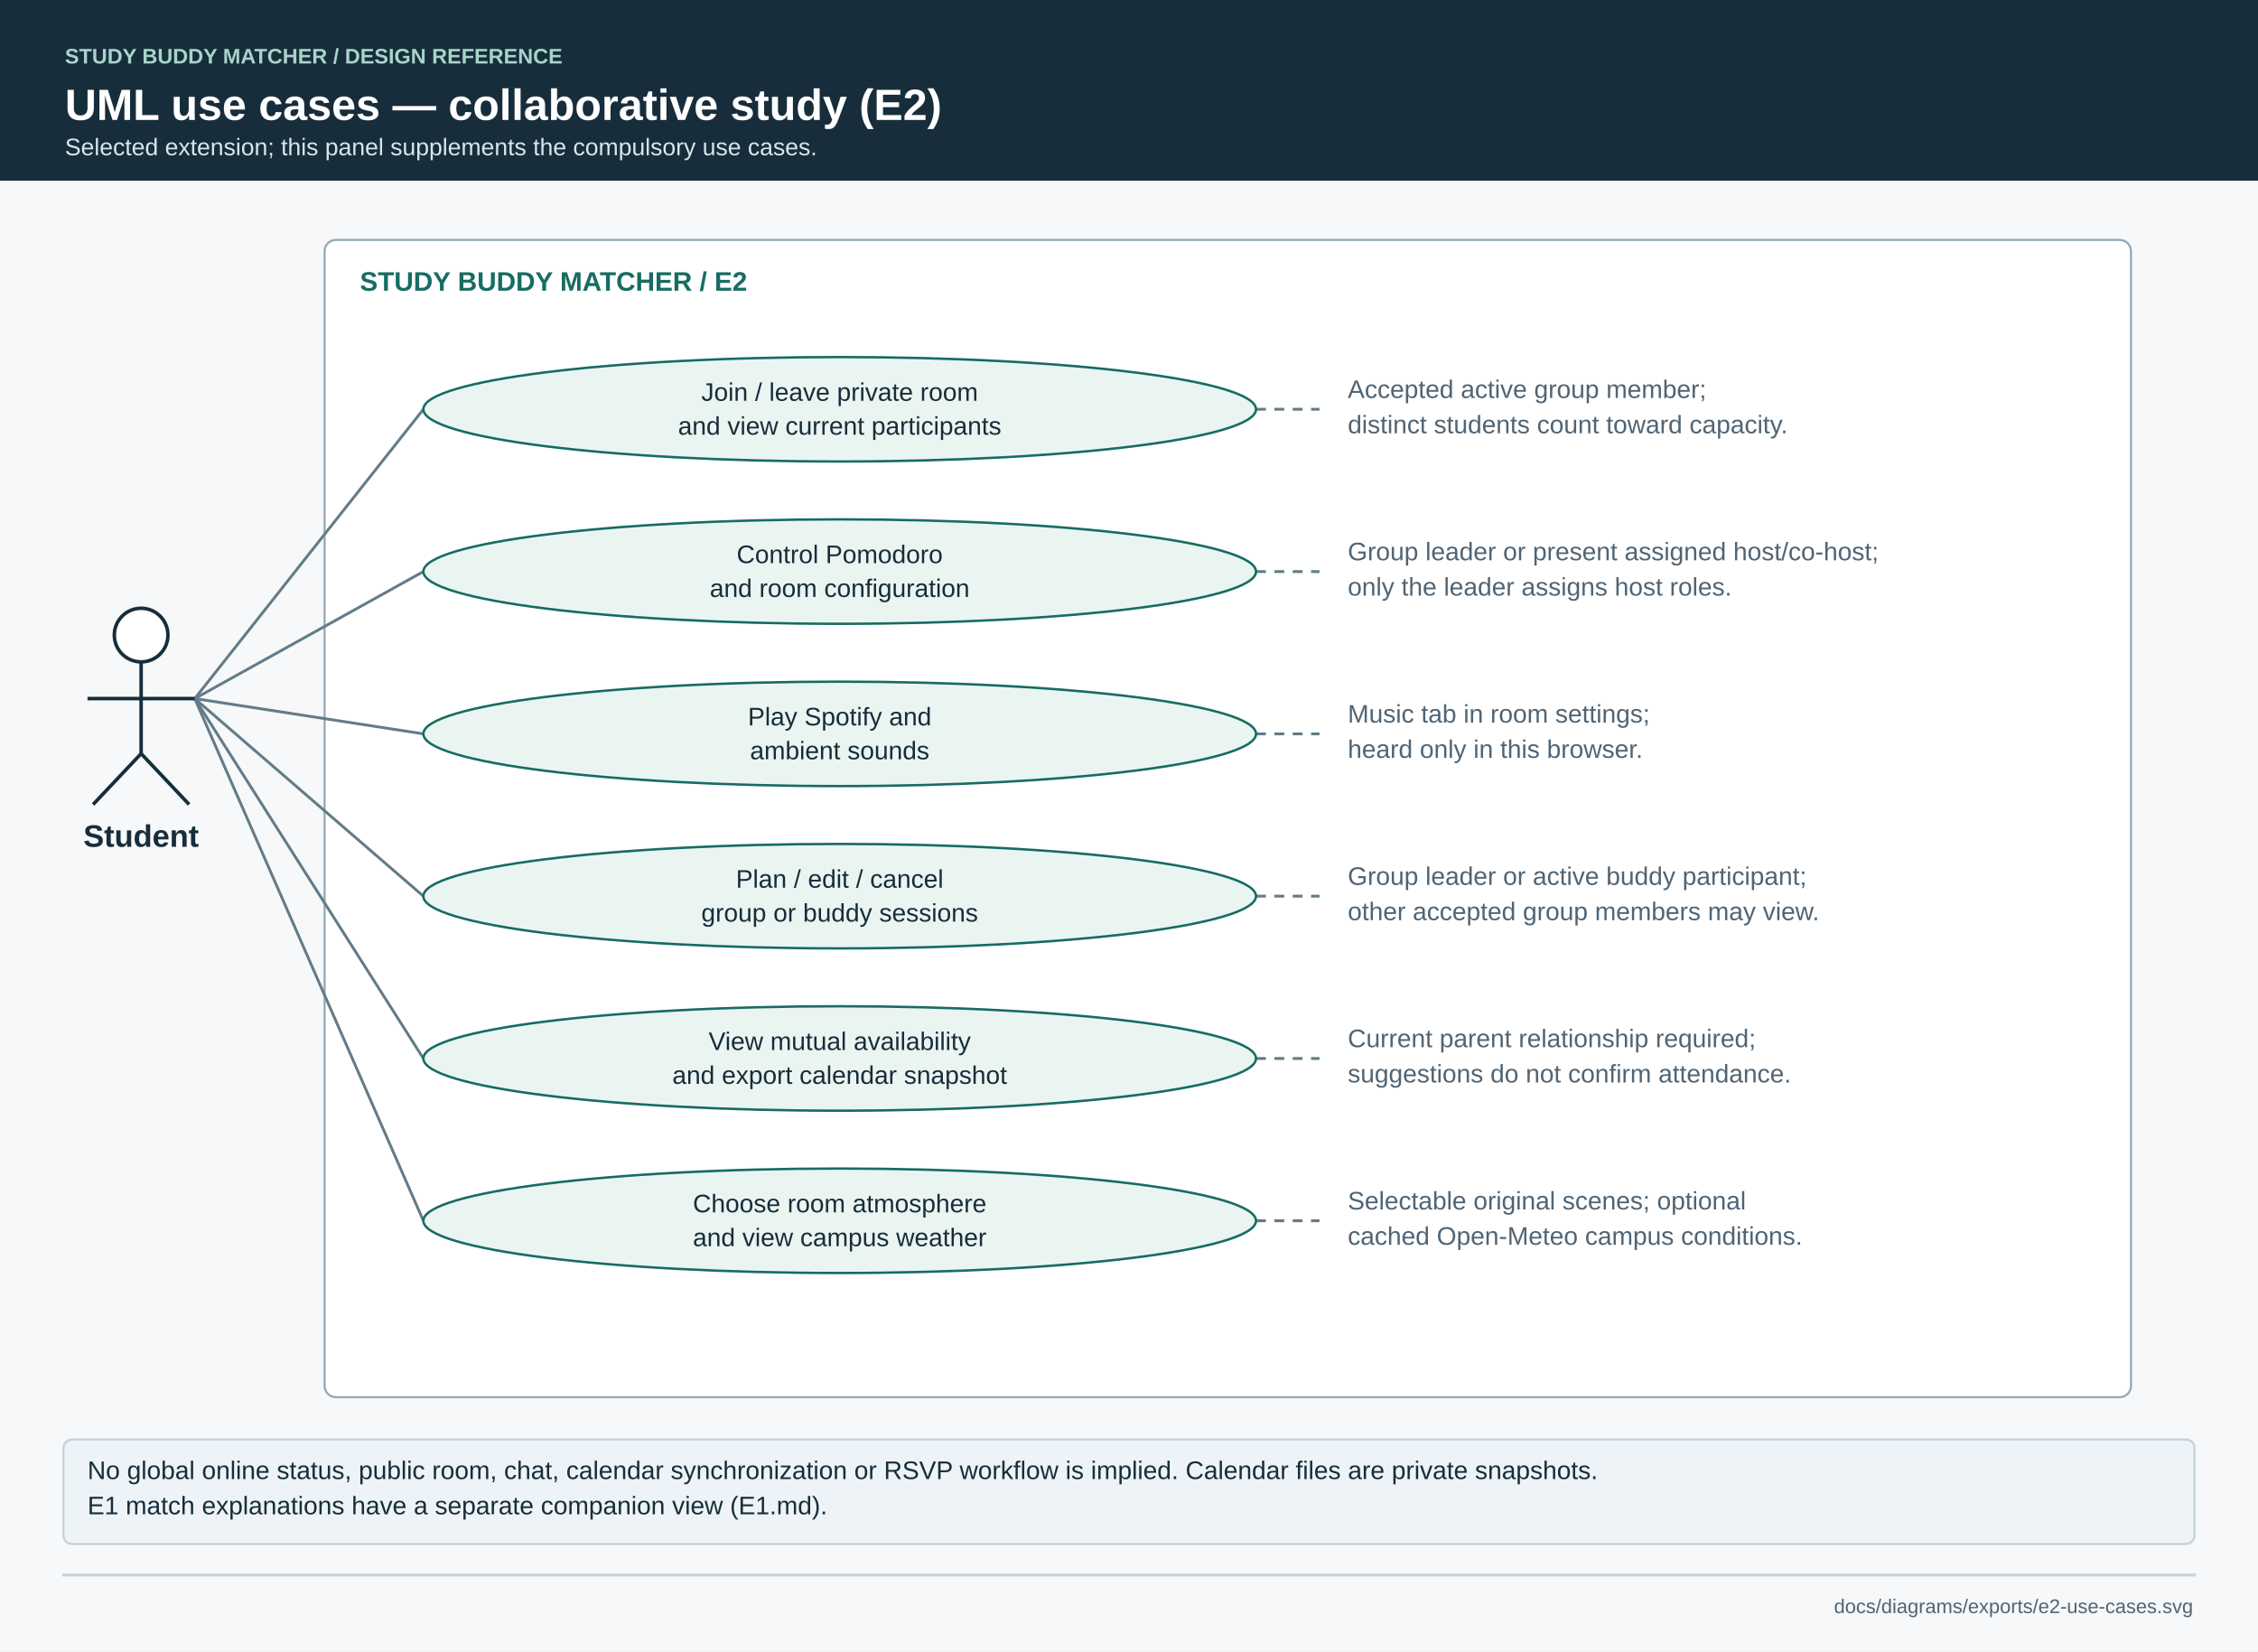
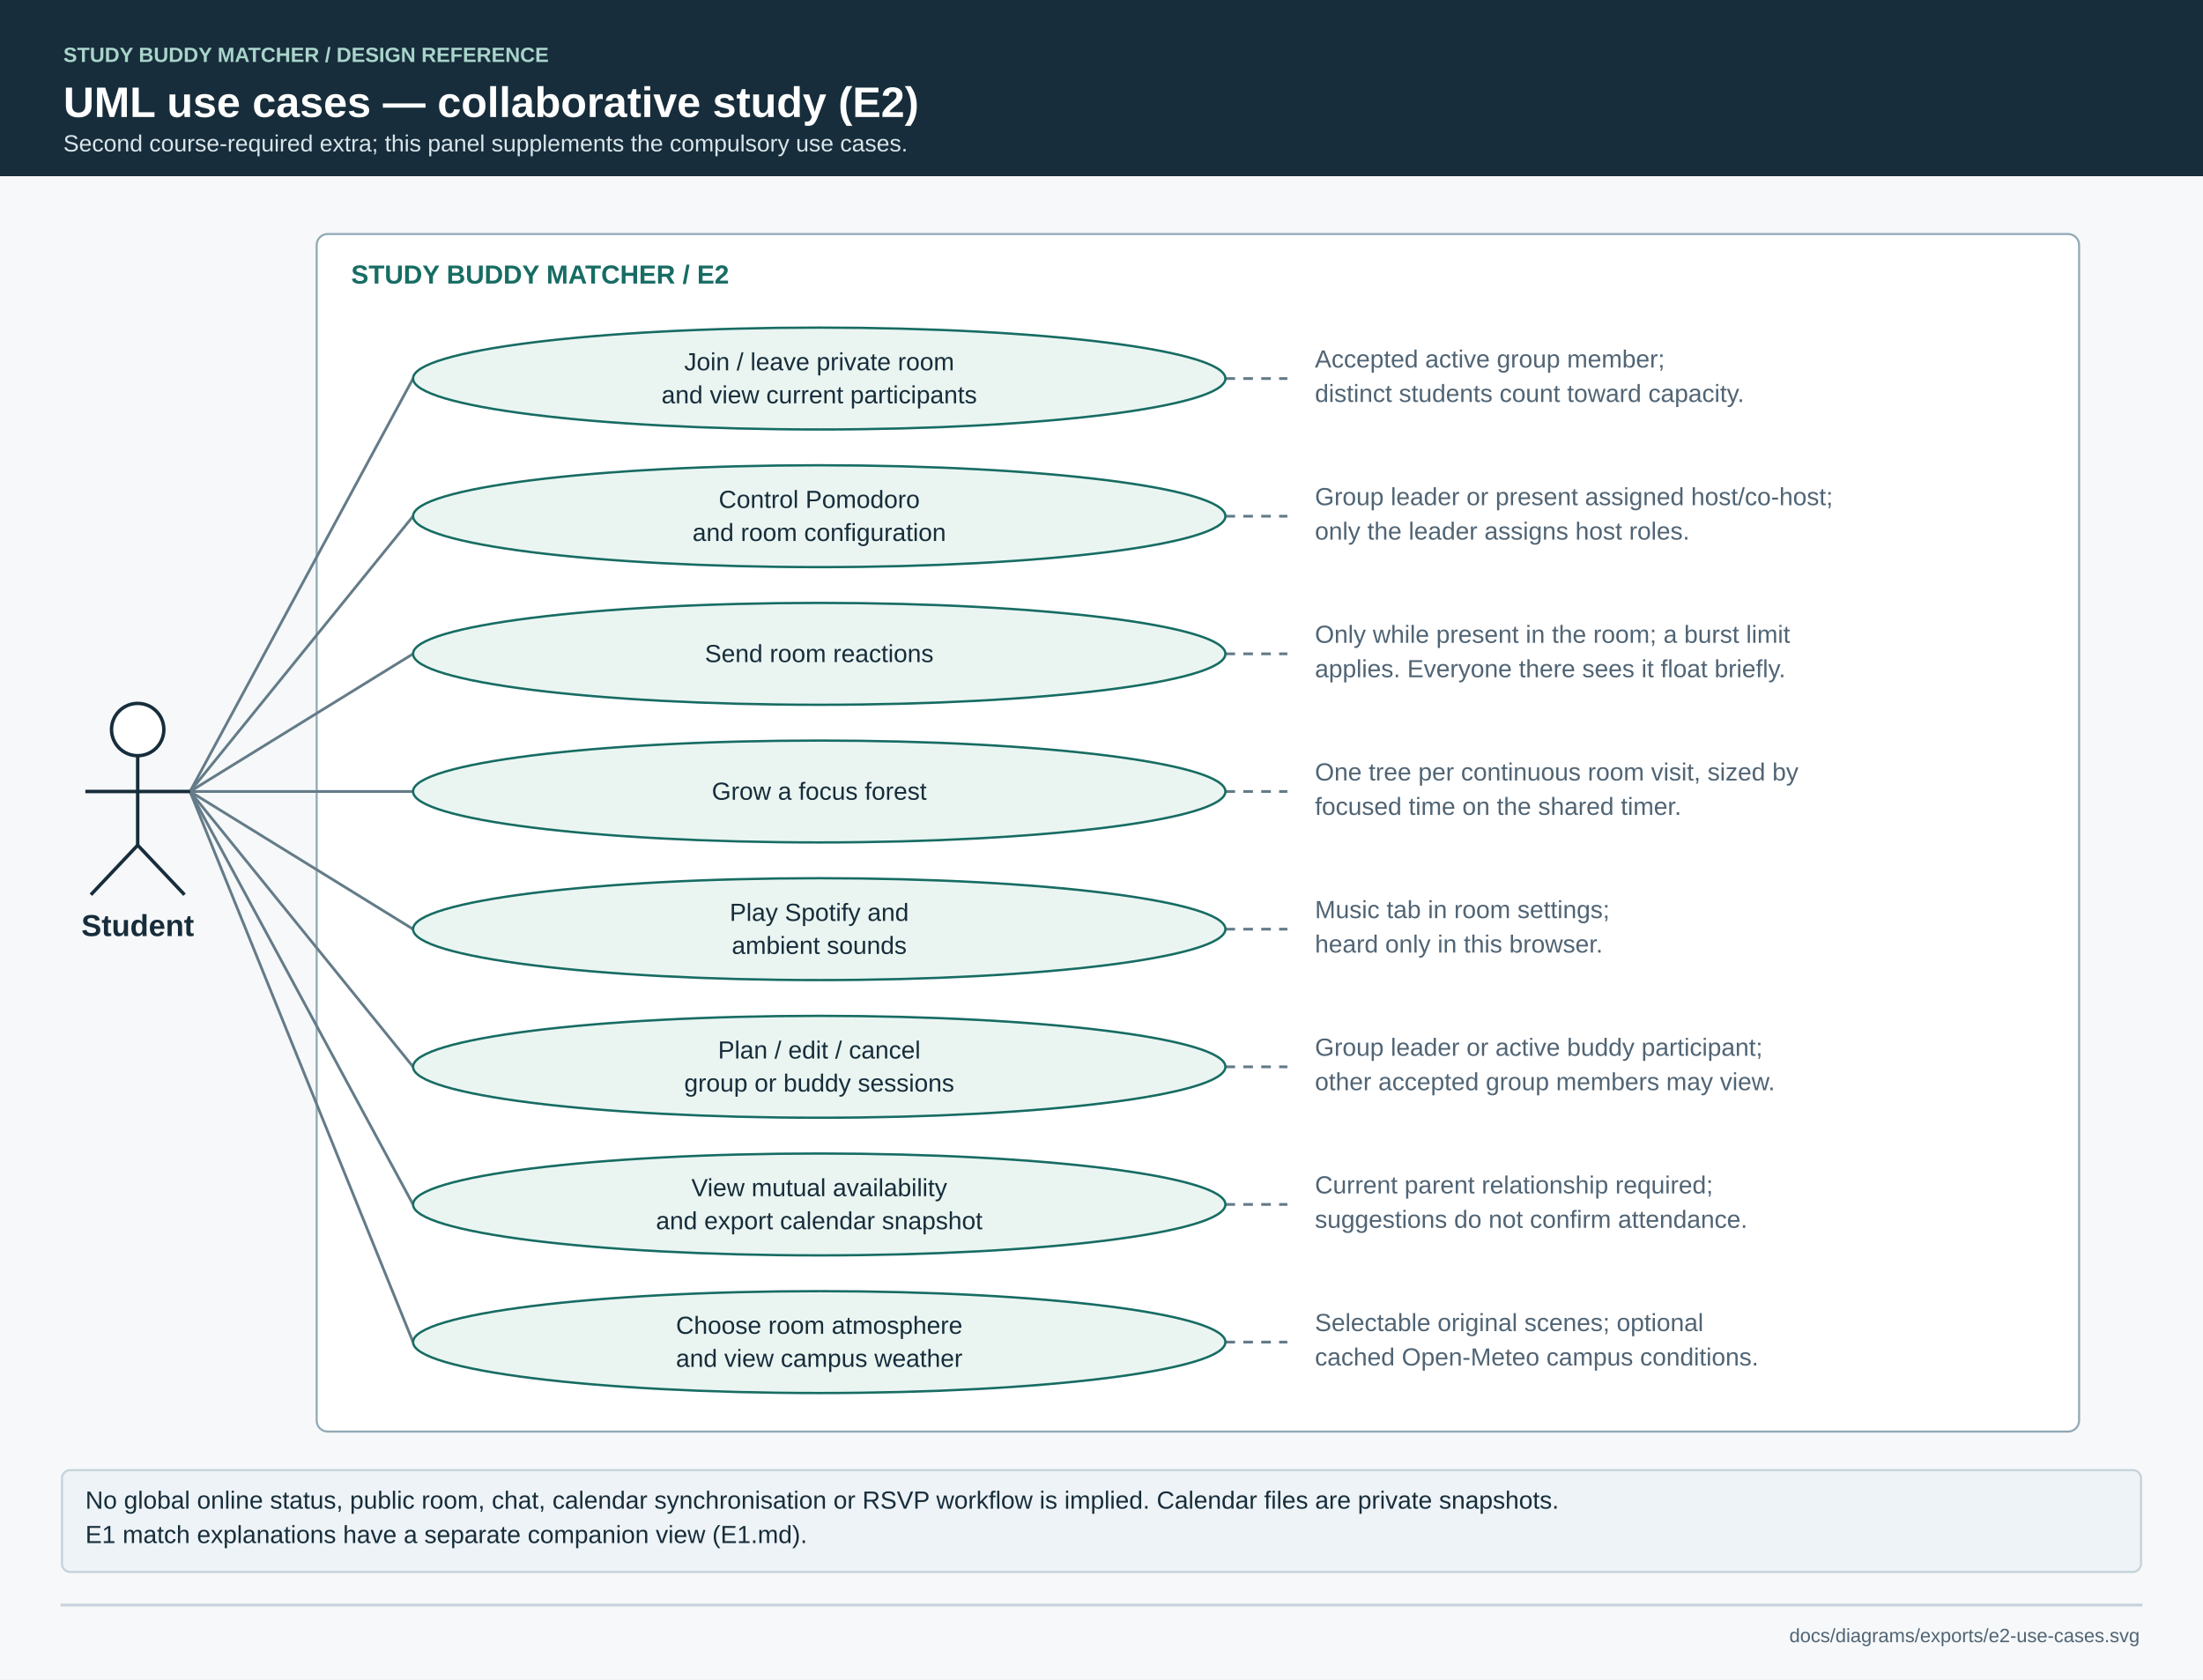
- <svg xmlns="http://www.w3.org/2000/svg" width="1600" height="1170" viewBox="0 0 1600 1170" role="img" aria-labelledby="title description">
+ <svg xmlns="http://www.w3.org/2000/svg" width="1600" height="1220" viewBox="0 0 1600 1220" role="img" aria-labelledby="title description">
  <defs>
    <marker id="arrow" viewBox="0 0 12 12" refX="11" refY="6" markerWidth="8" markerHeight="8" orient="auto-start-reverse">
      <path d="M 1 1 L 11 6 L 1 11" fill="none" stroke="#647b88" stroke-width="1.6" />
    </marker>
    <marker id="triangle" viewBox="0 0 14 14" refX="13" refY="7" markerWidth="12" markerHeight="12" orient="auto-start-reverse">
      <path d="M 1 1 L 13 7 L 1 13 Z" fill="white" stroke="#647b88" stroke-width="1.4" />
    </marker>
    <marker id="diamond" viewBox="0 0 16 12" refX="1" refY="6" markerWidth="13" markerHeight="10" orient="auto-start-reverse">
      <path d="M 1 6 L 8 1 L 15 6 L 8 11 Z" fill="#647b88" stroke="#647b88" />
    </marker>
  </defs>
  <g font-family="Tahoma, Verdana, Arial, sans-serif">
-     <rect x="0" y="0" width="1600" height="1170" rx="0" fill="#f6f8f9" stroke="none" stroke-width="1.5" />
+     <rect x="0" y="0" width="1600" height="1220" rx="0" fill="#f6f8f9" stroke="none" stroke-width="1.5" />
    <rect x="0" y="0" width="1600" height="128" rx="0" fill="#172d3b" stroke="none" stroke-width="1.5" />
-     <rect x="230" y="170" width="1280" height="820" rx="8" fill="white" stroke="#93a9b6" stroke-width="1.5" />
-     <polyline points="44,1116 1556,1116" fill="none" stroke="#c5d2da" stroke-width="2" stroke-linejoin="round" />
-     <polyline points="138,495 300,290" fill="none" stroke="#647b88" stroke-width="2" stroke-linejoin="round" />
-     <polyline points="890,290 935,290" fill="none" stroke="#647b88" stroke-width="2" stroke-linejoin="round" stroke-dasharray="7 6" />
-     <polyline points="138,495 300,405" fill="none" stroke="#647b88" stroke-width="2" stroke-linejoin="round" />
-     <polyline points="890,405 935,405" fill="none" stroke="#647b88" stroke-width="2" stroke-linejoin="round" stroke-dasharray="7 6" />
-     <polyline points="138,495 300,520" fill="none" stroke="#647b88" stroke-width="2" stroke-linejoin="round" />
-     <polyline points="890,520 935,520" fill="none" stroke="#647b88" stroke-width="2" stroke-linejoin="round" stroke-dasharray="7 6" />
-     <polyline points="138,495 300,635" fill="none" stroke="#647b88" stroke-width="2" stroke-linejoin="round" />
-     <polyline points="890,635 935,635" fill="none" stroke="#647b88" stroke-width="2" stroke-linejoin="round" stroke-dasharray="7 6" />
-     <polyline points="138,495 300,750" fill="none" stroke="#647b88" stroke-width="2" stroke-linejoin="round" />
-     <polyline points="890,750 935,750" fill="none" stroke="#647b88" stroke-width="2" stroke-linejoin="round" stroke-dasharray="7 6" />
-     <polyline points="138,495 300,865" fill="none" stroke="#647b88" stroke-width="2" stroke-linejoin="round" />
-     <polyline points="890,865 935,865" fill="none" stroke="#647b88" stroke-width="2" stroke-linejoin="round" stroke-dasharray="7 6" />
-     <circle cx="100" cy="450" r="19" fill="white" stroke="#172d3b" stroke-width="2.5" />
-     <polyline points="100,469 100,534" fill="none" stroke="#172d3b" stroke-width="2.5" stroke-linejoin="round" />
-     <polyline points="62,495 138,495" fill="none" stroke="#172d3b" stroke-width="2.5" stroke-linejoin="round" />
-     <polyline points="66,570 100,534 134,570" fill="none" stroke="#172d3b" stroke-width="2.5" stroke-linejoin="round" />
-     <ellipse cx="595" cy="290" rx="295.0" ry="37" fill="#eaf5f1" stroke="#176c63" stroke-width="1.7" />
-     <ellipse cx="595" cy="405" rx="295.0" ry="37" fill="#eaf5f1" stroke="#176c63" stroke-width="1.7" />
-     <ellipse cx="595" cy="520" rx="295.0" ry="37" fill="#eaf5f1" stroke="#176c63" stroke-width="1.7" />
-     <ellipse cx="595" cy="635" rx="295.0" ry="37" fill="#eaf5f1" stroke="#176c63" stroke-width="1.7" />
-     <ellipse cx="595" cy="750" rx="295.0" ry="37" fill="#eaf5f1" stroke="#176c63" stroke-width="1.7" />
-     <ellipse cx="595" cy="865" rx="295.0" ry="37" fill="#eaf5f1" stroke="#176c63" stroke-width="1.7" />
-     <rect x="45" y="1020" width="1510" height="74" rx="6" fill="#edf3f6" stroke="#c5d2da" stroke-width="1.5" />
+     <rect x="230" y="170" width="1280" height="870" rx="8" fill="white" stroke="#93a9b6" stroke-width="1.5" />
+     <polyline points="44,1166 1556,1166" fill="none" stroke="#c5d2da" stroke-width="2" stroke-linejoin="round" />
+     <polyline points="138,575 300,275" fill="none" stroke="#647b88" stroke-width="2" stroke-linejoin="round" />
+     <polyline points="890,275 935,275" fill="none" stroke="#647b88" stroke-width="2" stroke-linejoin="round" stroke-dasharray="7 6" />
+     <polyline points="138,575 300,375" fill="none" stroke="#647b88" stroke-width="2" stroke-linejoin="round" />
+     <polyline points="890,375 935,375" fill="none" stroke="#647b88" stroke-width="2" stroke-linejoin="round" stroke-dasharray="7 6" />
+     <polyline points="138,575 300,475" fill="none" stroke="#647b88" stroke-width="2" stroke-linejoin="round" />
+     <polyline points="890,475 935,475" fill="none" stroke="#647b88" stroke-width="2" stroke-linejoin="round" stroke-dasharray="7 6" />
+     <polyline points="138,575 300,575" fill="none" stroke="#647b88" stroke-width="2" stroke-linejoin="round" />
+     <polyline points="890,575 935,575" fill="none" stroke="#647b88" stroke-width="2" stroke-linejoin="round" stroke-dasharray="7 6" />
+     <polyline points="138,575 300,675" fill="none" stroke="#647b88" stroke-width="2" stroke-linejoin="round" />
+     <polyline points="890,675 935,675" fill="none" stroke="#647b88" stroke-width="2" stroke-linejoin="round" stroke-dasharray="7 6" />
+     <polyline points="138,575 300,775" fill="none" stroke="#647b88" stroke-width="2" stroke-linejoin="round" />
+     <polyline points="890,775 935,775" fill="none" stroke="#647b88" stroke-width="2" stroke-linejoin="round" stroke-dasharray="7 6" />
+     <polyline points="138,575 300,875" fill="none" stroke="#647b88" stroke-width="2" stroke-linejoin="round" />
+     <polyline points="890,875 935,875" fill="none" stroke="#647b88" stroke-width="2" stroke-linejoin="round" stroke-dasharray="7 6" />
+     <polyline points="138,575 300,975" fill="none" stroke="#647b88" stroke-width="2" stroke-linejoin="round" />
+     <polyline points="890,975 935,975" fill="none" stroke="#647b88" stroke-width="2" stroke-linejoin="round" stroke-dasharray="7 6" />
+     <circle cx="100" cy="530" r="19" fill="white" stroke="#172d3b" stroke-width="2.5" />
+     <polyline points="100,549 100,614" fill="none" stroke="#172d3b" stroke-width="2.5" stroke-linejoin="round" />
+     <polyline points="62,575 138,575" fill="none" stroke="#172d3b" stroke-width="2.5" stroke-linejoin="round" />
+     <polyline points="66,650 100,614 134,650" fill="none" stroke="#172d3b" stroke-width="2.5" stroke-linejoin="round" />
+     <ellipse cx="595" cy="275" rx="295.0" ry="37" fill="#eaf5f1" stroke="#176c63" stroke-width="1.7" />
+     <ellipse cx="595" cy="375" rx="295.0" ry="37" fill="#eaf5f1" stroke="#176c63" stroke-width="1.7" />
+     <ellipse cx="595" cy="475" rx="295.0" ry="37" fill="#eaf5f1" stroke="#176c63" stroke-width="1.7" />
+     <ellipse cx="595" cy="575" rx="295.0" ry="37" fill="#eaf5f1" stroke="#176c63" stroke-width="1.7" />
+     <ellipse cx="595" cy="675" rx="295.0" ry="37" fill="#eaf5f1" stroke="#176c63" stroke-width="1.7" />
+     <ellipse cx="595" cy="775" rx="295.0" ry="37" fill="#eaf5f1" stroke="#176c63" stroke-width="1.7" />
+     <ellipse cx="595" cy="875" rx="295.0" ry="37" fill="#eaf5f1" stroke="#176c63" stroke-width="1.7" />
+     <ellipse cx="595" cy="975" rx="295.0" ry="37" fill="#eaf5f1" stroke="#176c63" stroke-width="1.7" />
+     <rect x="45" y="1068" width="1510" height="74" rx="6" fill="#edf3f6" stroke="#c5d2da" stroke-width="1.5" />
    <text x="46" y="45" font-size="15" fill="#a8d4ca" font-weight="700" text-anchor="start">STUDY BUDDY MATCHER  /  DESIGN REFERENCE</text>
    <text x="46" y="85" font-size="31" fill="#ffffff" font-weight="700" text-anchor="start">UML use cases — collaborative study (E2)</text>
-     <text x="46" y="110" font-size="17" fill="#d9e5ea" font-weight="400" text-anchor="start">Selected extension; this panel supplements the compulsory use cases.</text>
-     <text x="1554" y="1143" font-size="14" fill="#506474" font-weight="400" text-anchor="end">docs/diagrams/exports/e2-use-cases.svg</text>
+     <text x="46" y="110" font-size="17" fill="#d9e5ea" font-weight="400" text-anchor="start">Second course-required extra; this panel supplements the compulsory use cases.</text>
+     <text x="1554" y="1193" font-size="14" fill="#506474" font-weight="400" text-anchor="end">docs/diagrams/exports/e2-use-cases.svg</text>
    <text x="255" y="206" font-size="19" fill="#176c63" font-weight="700" text-anchor="start">STUDY BUDDY MATCHER / E2</text>
-     <text x="100" y="600" font-size="22" fill="#172d3b" font-weight="700" text-anchor="middle">Student</text>
-     <text x="595" y="284" font-size="18" fill="#172d3b" font-weight="400" text-anchor="middle">Join / leave private room</text>
-     <text x="595" y="308" font-size="18" fill="#172d3b" font-weight="400" text-anchor="middle">and view current participants</text>
-     <text x="955" y="282" font-size="18" fill="#506474" font-weight="400" text-anchor="start">Accepted active group member;</text>
-     <text x="955" y="307" font-size="18" fill="#506474" font-weight="400" text-anchor="start">distinct students count toward capacity.</text>
-     <text x="595" y="399" font-size="18" fill="#172d3b" font-weight="400" text-anchor="middle">Control Pomodoro</text>
-     <text x="595" y="423" font-size="18" fill="#172d3b" font-weight="400" text-anchor="middle">and room configuration</text>
-     <text x="955" y="397" font-size="18" fill="#506474" font-weight="400" text-anchor="start">Group leader or present assigned host/co-host;</text>
-     <text x="955" y="422" font-size="18" fill="#506474" font-weight="400" text-anchor="start">only the leader assigns host roles.</text>
-     <text x="595" y="514" font-size="18" fill="#172d3b" font-weight="400" text-anchor="middle">Play Spotify and</text>
-     <text x="595" y="538" font-size="18" fill="#172d3b" font-weight="400" text-anchor="middle">ambient sounds</text>
-     <text x="955" y="512" font-size="18" fill="#506474" font-weight="400" text-anchor="start">Music tab in room settings;</text>
-     <text x="955" y="537" font-size="18" fill="#506474" font-weight="400" text-anchor="start">heard only in this browser.</text>
-     <text x="595" y="629" font-size="18" fill="#172d3b" font-weight="400" text-anchor="middle">Plan / edit / cancel</text>
-     <text x="595" y="653" font-size="18" fill="#172d3b" font-weight="400" text-anchor="middle">group or buddy sessions</text>
-     <text x="955" y="627" font-size="18" fill="#506474" font-weight="400" text-anchor="start">Group leader or active buddy participant;</text>
-     <text x="955" y="652" font-size="18" fill="#506474" font-weight="400" text-anchor="start">other accepted group members may view.</text>
-     <text x="595" y="744" font-size="18" fill="#172d3b" font-weight="400" text-anchor="middle">View mutual availability</text>
-     <text x="595" y="768" font-size="18" fill="#172d3b" font-weight="400" text-anchor="middle">and export calendar snapshot</text>
-     <text x="955" y="742" font-size="18" fill="#506474" font-weight="400" text-anchor="start">Current parent relationship required;</text>
-     <text x="955" y="767" font-size="18" fill="#506474" font-weight="400" text-anchor="start">suggestions do not confirm attendance.</text>
-     <text x="595" y="859" font-size="18" fill="#172d3b" font-weight="400" text-anchor="middle">Choose room atmosphere</text>
-     <text x="595" y="883" font-size="18" fill="#172d3b" font-weight="400" text-anchor="middle">and view campus weather</text>
-     <text x="955" y="857" font-size="18" fill="#506474" font-weight="400" text-anchor="start">Selectable original scenes; optional</text>
-     <text x="955" y="882" font-size="18" fill="#506474" font-weight="400" text-anchor="start">cached Open-Meteo campus conditions.</text>
-     <text x="62" y="1048" font-size="18" fill="#172d3b" font-weight="400" text-anchor="start">No global online status, public room, chat, calendar synchronization or RSVP workflow is implied. Calendar files are private snapshots.</text>
-     <text x="62" y="1073" font-size="18" fill="#172d3b" font-weight="400" text-anchor="start">E1 match explanations have a separate companion view (E1.md).</text>
+     <text x="100" y="680" font-size="22" fill="#172d3b" font-weight="700" text-anchor="middle">Student</text>
+     <text x="595" y="269" font-size="18" fill="#172d3b" font-weight="400" text-anchor="middle">Join / leave private room</text>
+     <text x="595" y="293" font-size="18" fill="#172d3b" font-weight="400" text-anchor="middle">and view current participants</text>
+     <text x="955" y="267" font-size="18" fill="#506474" font-weight="400" text-anchor="start">Accepted active group member;</text>
+     <text x="955" y="292" font-size="18" fill="#506474" font-weight="400" text-anchor="start">distinct students count toward capacity.</text>
+     <text x="595" y="369" font-size="18" fill="#172d3b" font-weight="400" text-anchor="middle">Control Pomodoro</text>
+     <text x="595" y="393" font-size="18" fill="#172d3b" font-weight="400" text-anchor="middle">and room configuration</text>
+     <text x="955" y="367" font-size="18" fill="#506474" font-weight="400" text-anchor="start">Group leader or present assigned host/co-host;</text>
+     <text x="955" y="392" font-size="18" fill="#506474" font-weight="400" text-anchor="start">only the leader assigns host roles.</text>
+     <text x="595" y="481" font-size="18" fill="#172d3b" font-weight="400" text-anchor="middle">Send room reactions</text>
+     <text x="955" y="467" font-size="18" fill="#506474" font-weight="400" text-anchor="start">Only while present in the room; a burst limit</text>
+     <text x="955" y="492" font-size="18" fill="#506474" font-weight="400" text-anchor="start">applies. Everyone there sees it float briefly.</text>
+     <text x="595" y="581" font-size="18" fill="#172d3b" font-weight="400" text-anchor="middle">Grow a focus forest</text>
+     <text x="955" y="567" font-size="18" fill="#506474" font-weight="400" text-anchor="start">One tree per continuous room visit, sized by</text>
+     <text x="955" y="592" font-size="18" fill="#506474" font-weight="400" text-anchor="start">focused time on the shared timer.</text>
+     <text x="595" y="669" font-size="18" fill="#172d3b" font-weight="400" text-anchor="middle">Play Spotify and</text>
+     <text x="595" y="693" font-size="18" fill="#172d3b" font-weight="400" text-anchor="middle">ambient sounds</text>
+     <text x="955" y="667" font-size="18" fill="#506474" font-weight="400" text-anchor="start">Music tab in room settings;</text>
+     <text x="955" y="692" font-size="18" fill="#506474" font-weight="400" text-anchor="start">heard only in this browser.</text>
+     <text x="595" y="769" font-size="18" fill="#172d3b" font-weight="400" text-anchor="middle">Plan / edit / cancel</text>
+     <text x="595" y="793" font-size="18" fill="#172d3b" font-weight="400" text-anchor="middle">group or buddy sessions</text>
+     <text x="955" y="767" font-size="18" fill="#506474" font-weight="400" text-anchor="start">Group leader or active buddy participant;</text>
+     <text x="955" y="792" font-size="18" fill="#506474" font-weight="400" text-anchor="start">other accepted group members may view.</text>
+     <text x="595" y="869" font-size="18" fill="#172d3b" font-weight="400" text-anchor="middle">View mutual availability</text>
+     <text x="595" y="893" font-size="18" fill="#172d3b" font-weight="400" text-anchor="middle">and export calendar snapshot</text>
+     <text x="955" y="867" font-size="18" fill="#506474" font-weight="400" text-anchor="start">Current parent relationship required;</text>
+     <text x="955" y="892" font-size="18" fill="#506474" font-weight="400" text-anchor="start">suggestions do not confirm attendance.</text>
+     <text x="595" y="969" font-size="18" fill="#172d3b" font-weight="400" text-anchor="middle">Choose room atmosphere</text>
+     <text x="595" y="993" font-size="18" fill="#172d3b" font-weight="400" text-anchor="middle">and view campus weather</text>
+     <text x="955" y="967" font-size="18" fill="#506474" font-weight="400" text-anchor="start">Selectable original scenes; optional</text>
+     <text x="955" y="992" font-size="18" fill="#506474" font-weight="400" text-anchor="start">cached Open-Meteo campus conditions.</text>
+     <text x="62" y="1096" font-size="18" fill="#172d3b" font-weight="400" text-anchor="start">No global online status, public room, chat, calendar synchronisation or RSVP workflow is implied. Calendar files are private snapshots.</text>
+     <text x="62" y="1121" font-size="18" fill="#172d3b" font-weight="400" text-anchor="start">E1 match explanations have a separate companion view (E1.md).</text>
  </g>
</svg>
